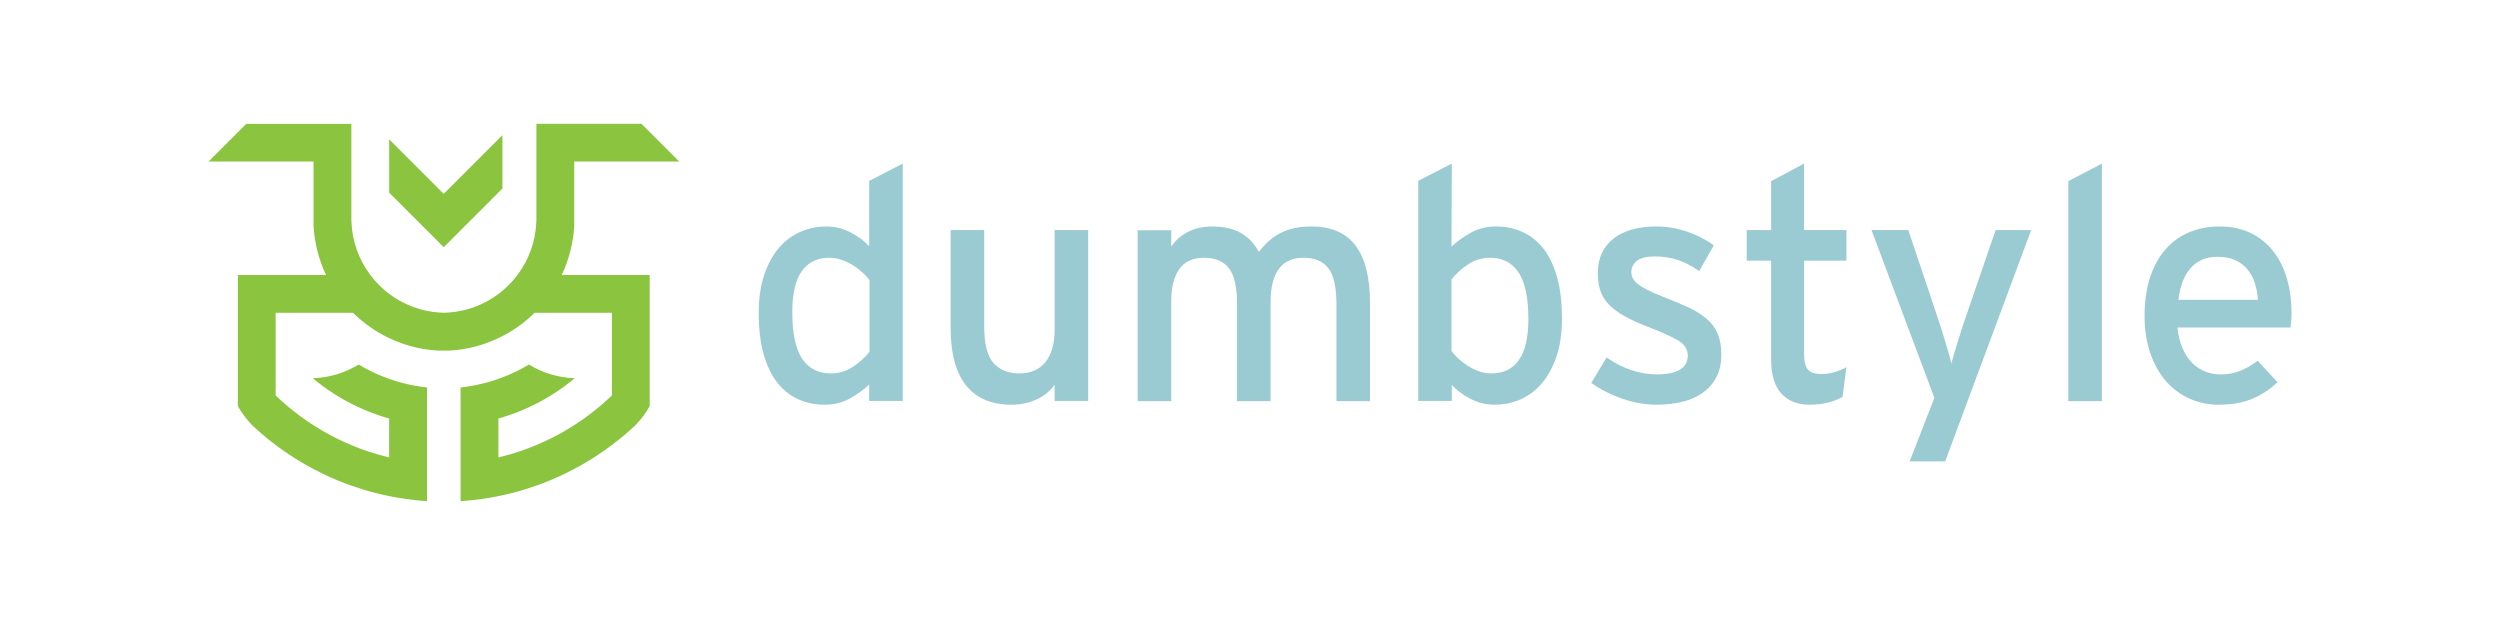
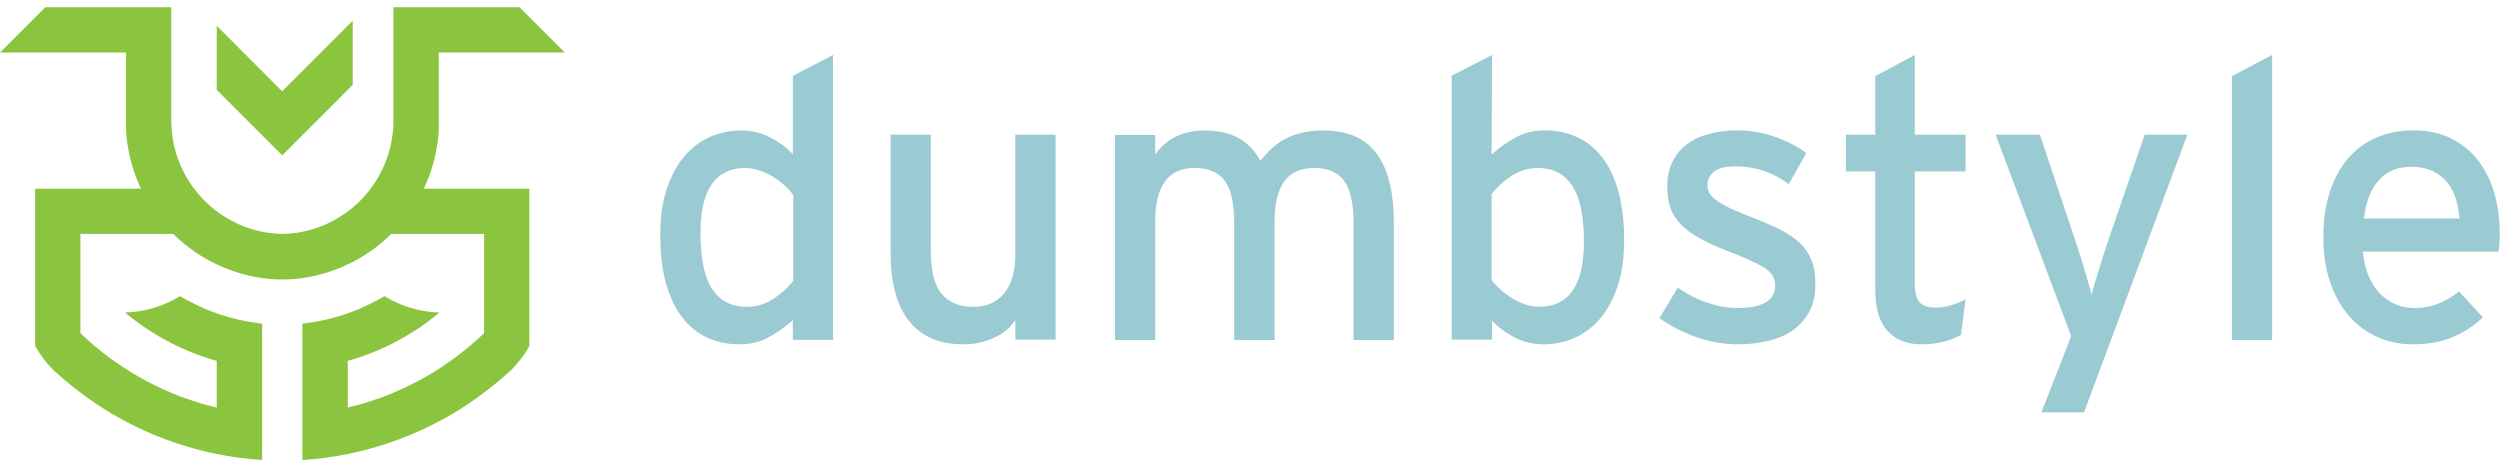
- <svg xmlns="http://www.w3.org/2000/svg" id="Layer_1" data-name="Layer 1" viewBox="0 0 1728 432">
-   <defs>
-     <style>
-       .cls-1 {
-         fill: #9acad2;
-       }
- 
-       .cls-2 {
-         fill: #8bc53f;
-       }
-     </style>
-   </defs>
+ <svg xmlns="http://www.w3.org/2000/svg" version="1.2" viewBox="0 0 1728 323" width="1728" height="323">
+   <style>
+ 		.s0 { fill: #8bc53f } 
+ 		.s1 { fill: #9acad2 } 
+ 	</style>
  <g>
-     <polygon class="cls-2" points="347.29 93.39 347.29 130.28 343.68 133.9 339.8 137.77 339.7 137.88 325.19 152.39 321.21 156.36 313.66 163.92 306.7 170.88 299.74 163.92 295.06 159.24 273.59 137.77 269.72 133.9 268.99 133.17 268.99 96.29 270.24 97.54 306.69 133.99 306.74 133.94 343.72 96.96 344.32 96.36 347.29 93.39" />
-     <path class="cls-2" d="M388.13,190.06h60.94v90.69c-2.77,4.87-6.14,9.34-10.02,13.32l-.61,.57c-1.38,1.28-2.78,2.54-4.19,3.77-.71,.62-1.42,1.24-2.14,1.84-2.98,2.54-6.05,4.99-9.18,7.35-3.14,2.37-6.36,4.64-9.65,6.82-5.32,3.52-10.83,6.79-16.5,9.79-2.34,1.24-4.71,2.43-7.11,3.58-6.17,2.95-12.53,5.59-19.04,7.89-2.5,.89-5.02,1.72-7.56,2.5-6.07,1.88-12.27,3.46-18.58,4.74-3.84,.78-7.72,1.45-11.65,2-4.78,.67-9.62,1.17-14.5,1.49v-78.61c1.09-.12,2.18-.25,3.26-.4,.13-.02,.25-.04,.38-.05,.37-.05,.75-.11,1.12-.16,1.21-.19,2.41-.39,3.61-.61,.49-.09,.97-.18,1.45-.28,.02,0,.04,0,.05,0,.33-.07,.67-.14,1-.2,0,0,0,0,.01,0,.56-.11,1.11-.23,1.67-.36,.29-.06,.59-.13,.88-.19,.05,0,.09-.02,.14-.03,.45-.1,.91-.21,1.36-.33,.38-.09,.76-.19,1.13-.28,.71-.18,1.42-.37,2.13-.56,.61-.16,1.21-.33,1.81-.51,1.11-.33,2.22-.67,3.32-1.02,.41-.13,.82-.27,1.22-.4,.2-.07,.41-.14,.62-.21,.33-.11,.66-.23,1-.34,.05-.01,.09-.03,.13-.05,.37-.14,.74-.27,1.12-.41,.22-.08,.44-.16,.66-.24,.33-.12,.65-.24,.97-.37,.04-.01,.08-.03,.11-.04,.46-.18,.92-.36,1.37-.54,.48-.19,.96-.38,1.44-.58,.46-.19,.91-.38,1.37-.57,.05-.02,.11-.05,.17-.07,.44-.19,.88-.38,1.31-.58,.47-.21,.94-.42,1.41-.64,.37-.17,.75-.34,1.12-.52,.22-.1,.43-.2,.65-.31,.52-.25,1.03-.5,1.54-.76,.61-.31,1.22-.61,1.82-.93,.04-.02,.08-.04,.12-.06,.61-.32,1.21-.64,1.81-.97,1.34-.73,2.65-1.48,3.96-2.26,9.29,5.66,20.1,9.07,31.67,9.48-.15,.13-.3,.25-.45,.37-.13,.1-.25,.21-.38,.32-.23,.19-.46,.38-.69,.56-.36,.29-.72,.58-1.08,.87-.22,.18-.44,.35-.66,.52-.12,.1-.24,.2-.37,.29-.05,.05-.11,.09-.17,.14-.33,.25-.65,.51-.98,.75-.91,.7-1.83,1.38-2.75,2.05-.36,.26-.71,.52-1.07,.77-.05,.04-.1,.08-.15,.11-.17,.12-.33,.24-.51,.36-.03,.02-.06,.05-.09,.06-.48,.33-.96,.67-1.44,1-.37,.26-.75,.51-1.12,.76-.33,.22-.65,.44-.98,.65-.05,.04-.11,.07-.17,.11-.42,.28-.85,.56-1.29,.83-.37,.24-.75,.48-1.12,.72-.33,.21-.67,.42-1.01,.63-.29,.19-.59,.37-.88,.54-.63,.38-1.26,.76-1.9,1.13-.36,.22-.73,.42-1.09,.64-.51,.29-1.03,.59-1.55,.88,0,0,0,0,0,0-.21,.11-.42,.23-.63,.34-.51,.28-1.01,.56-1.52,.83-.11,.06-.22,.12-.33,.18-.59,.32-1.17,.62-1.77,.93-.1,.05-.2,.11-.31,.16-1.36,.7-2.73,1.37-4.11,2.02-.46,.22-.92,.43-1.39,.65-.48,.22-.96,.43-1.44,.65-.92,.41-1.84,.8-2.76,1.2-.47,.2-.94,.39-1.42,.59-.54,.22-1.08,.44-1.63,.65-.82,.32-1.64,.64-2.46,.94-.83,.31-1.65,.6-2.48,.9-.56,.19-1.11,.39-1.67,.58-.61,.21-1.22,.41-1.83,.61h0c-.59,.19-1.19,.37-1.78,.56-.1,.03-.2,.06-.3,.09-.54,.16-1.08,.33-1.63,.48-.18,.05-.36,.11-.54,.16-.14,.04-.28,.08-.42,.12-.14,.05-.28,.08-.42,.12v26.88c.08-.02,.16-.04,.24-.06,.44-.1,.87-.21,1.3-.32,1.12-.27,2.23-.56,3.34-.86,.42-.11,.84-.23,1.26-.35,.4-.1,.79-.22,1.19-.33,.51-.14,1.02-.29,1.53-.44,1.91-.56,3.79-1.15,5.67-1.78,.4-.13,.8-.27,1.2-.41,.36-.12,.71-.24,1.07-.37,.42-.14,.83-.29,1.24-.44,.84-.3,1.68-.6,2.51-.92,.36-.13,.71-.27,1.07-.41,.36-.14,.72-.28,1.08-.42,.05-.02,.11-.05,.17-.07,.26-.1,.52-.2,.78-.31,.15-.06,.3-.12,.45-.18,.42-.17,.85-.34,1.27-.52,1.86-.76,3.71-1.56,5.53-2.39,.52-.24,1.04-.47,1.55-.71,.05-.03,.09-.05,.14-.07,.61-.28,1.21-.57,1.82-.87,.74-.36,1.48-.72,2.22-1.09,.49-.24,.98-.49,1.47-.74,.58-.3,1.16-.6,1.74-.9,.04-.02,.08-.05,.12-.07,.44-.23,.88-.47,1.31-.7,.64-.34,1.28-.69,1.91-1.04,.37-.21,.74-.42,1.12-.63,.38-.21,.76-.43,1.14-.65,.51-.29,1.02-.59,1.53-.89,.63-.37,1.25-.75,1.88-1.13,.58-.35,1.16-.7,1.73-1.07,.97-.61,1.94-1.22,2.89-1.85,.3-.2,.61-.39,.9-.6,.49-.33,.98-.65,1.47-.98,.53-.36,1.06-.72,1.59-1.09,.13-.09,.25-.17,.38-.26,.43-.3,.86-.61,1.29-.91,.56-.39,1.11-.79,1.66-1.19,0-.01,.02-.02,.04-.03,.49-.36,.99-.73,1.48-1.09,1.67-1.25,3.33-2.54,4.96-3.85,.53-.42,1.06-.85,1.58-1.29,.05-.04,.09-.07,.13-.1,.48-.4,.96-.8,1.44-1.21,.23-.19,.46-.38,.68-.58,.05-.04,.09-.07,.13-.11,.17-.14,.33-.28,.5-.43,2.3-1.98,4.54-4.03,6.73-6.13v-57.11h-52.3s-1.12,0-1.12,0h0c-2.94,2.9-6.09,5.6-9.4,8.08h0c-1.13,.84-2.28,1.66-3.45,2.46-3.5,2.37-7.16,4.51-10.98,6.38-.39,.2-.79,.39-1.19,.58-2.74,1.3-5.56,2.47-8.44,3.49h0c-.15,.06-.29,.11-.44,.16-.32,.11-.65,.23-.97,.33-.47,.16-.94,.32-1.42,.47-.14,.05-.29,.09-.44,.14-.34,.11-.68,.21-1.02,.32-.37,.11-.73,.22-1.09,.32-.3,.09-.59,.17-.89,.25-.43,.12-.87,.24-1.3,.35h0c-.36,.09-.71,.19-1.07,.27-.12,.03-.23,.06-.35,.09-.35,.09-.7,.17-1.06,.25-.25,.06-.5,.11-.74,.17-.35,.08-.7,.16-1.06,.23-.43,.09-.86,.18-1.29,.26-.13,.02-.26,.05-.38,.07,0,0-.01,0-.02,0-.36,.07-.72,.14-1.08,.2-.02,0-.04,0-.05,0-.36,.06-.72,.13-1.08,.19-.24,.04-.48,.08-.72,.12-.4,.06-.81,.12-1.21,.18-1.39,.2-2.78,.37-4.18,.5-1.23,.12-2.47,.21-3.71,.28h-7.5c-1.24-.07-2.48-.16-3.71-.28-1.4-.14-2.79-.3-4.18-.5-.4-.06-.81-.12-1.21-.18-.24-.04-.48-.08-.72-.12-.36-.06-.72-.12-1.08-.19-.02,0-.04,0-.05,0-.36-.06-.72-.13-1.08-.2,0,0-.01,0-.02,0-.13-.02-.26-.05-.38-.07-.43-.09-.86-.17-1.29-.26-.36-.07-.71-.15-1.06-.23-.25-.05-.5-.11-.74-.17-.36-.08-.71-.17-1.06-.25-.12-.03-.23-.05-.35-.09-.36-.09-.71-.18-1.07-.27h0c-.44-.11-.87-.23-1.3-.35-.3-.08-.59-.17-.89-.25-.37-.1-.73-.21-1.09-.32-.34-.1-.68-.21-1.02-.32-.15-.05-.29-.09-.44-.14-.48-.15-.95-.31-1.42-.47-.33-.11-.65-.22-.97-.33-.15-.05-.29-.1-.44-.15h0c-2.88-1.03-5.69-2.19-8.44-3.5-.4-.19-.79-.38-1.19-.58-3.82-1.87-7.49-4.01-10.98-6.38-1.17-.79-2.32-1.61-3.45-2.46h0c-3.31-2.48-6.45-5.18-9.4-8.08h0s-1.12,0-1.12,0h0s-52.3,0-52.3,0v57.11c2.19,2.1,4.43,4.14,6.73,6.13,.16,.14,.33,.28,.5,.43,.05,.04,.09,.07,.13,.11,.23,.2,.46,.39,.68,.58,.48,.41,.96,.8,1.44,1.21,.04,.03,.08,.07,.13,.1,.52,.43,1.05,.87,1.58,1.29,1.63,1.31,3.29,2.6,4.96,3.85,.49,.37,.98,.73,1.48,1.09,.02,0,.03,.01,.04,.03,.55,.4,1.11,.8,1.66,1.19,.43,.31,.86,.61,1.29,.91,.13,.09,.25,.18,.38,.26,.53,.37,1.06,.73,1.59,1.09,.49,.33,.98,.65,1.47,.98,.3,.2,.6,.4,.9,.6,.96,.62,1.92,1.24,2.89,1.85,.57,.36,1.15,.71,1.73,1.07,.63,.38,1.26,.75,1.88,1.13,.51,.3,1.02,.6,1.53,.89,.38,.22,.76,.44,1.14,.65,.37,.21,.74,.42,1.12,.63,.63,.35,1.27,.7,1.91,1.04,.43,.24,.88,.47,1.31,.7,.04,.02,.08,.05,.12,.07,.58,.3,1.16,.6,1.74,.9,.49,.25,.98,.5,1.47,.74,.74,.37,1.47,.73,2.22,1.09,.6,.29,1.21,.58,1.82,.87,.05,.02,.1,.04,.14,.07,.51,.24,1.03,.47,1.55,.71,1.82,.83,3.67,1.63,5.53,2.39,.42,.18,.85,.35,1.27,.52,.15,.06,.3,.12,.45,.18,.26,.1,.52,.21,.78,.31,.05,.02,.11,.05,.17,.07,.36,.14,.72,.28,1.08,.42,.36,.14,.71,.28,1.07,.41,.84,.32,1.67,.62,2.51,.92,.41,.15,.82,.3,1.24,.44,.36,.13,.71,.25,1.07,.37,.4,.14,.8,.28,1.2,.41,1.87,.63,3.76,1.22,5.67,1.78,.51,.15,1.02,.3,1.53,.44,.39,.11,.79,.23,1.19,.33,.42,.12,.84,.23,1.26,.35,1.11,.3,2.22,.59,3.34,.86,.43,.11,.87,.22,1.3,.32,.08,.02,.16,.04,.24,.06v-26.88c-.14-.04-.28-.08-.42-.12-.14-.04-.28-.08-.42-.12-.18-.05-.36-.1-.54-.16-.55-.16-1.09-.32-1.63-.48-.1-.03-.2-.06-.3-.09-.59-.19-1.19-.37-1.78-.56h0c-.61-.2-1.22-.4-1.83-.61-.56-.19-1.11-.38-1.67-.58-.83-.29-1.66-.59-2.48-.9-.82-.31-1.64-.62-2.46-.94-.55-.22-1.09-.43-1.63-.65-.47-.19-.94-.39-1.42-.59-.93-.39-1.85-.79-2.76-1.2-.48-.22-.96-.44-1.44-.65-.46-.21-.93-.43-1.39-.65-1.38-.65-2.75-1.33-4.11-2.02-.1-.05-.2-.11-.31-.16-.59-.3-1.18-.61-1.77-.93-.11-.06-.22-.12-.33-.18-.51-.27-1.02-.55-1.52-.83-.21-.11-.42-.23-.63-.34,0,0,0,0,0,0-.52-.29-1.03-.59-1.55-.88-.37-.21-.73-.42-1.09-.64-.64-.37-1.27-.75-1.9-1.13-.29-.18-.59-.36-.88-.54-.34-.21-.67-.42-1.01-.63-.37-.23-.75-.47-1.12-.72-.43-.27-.86-.55-1.29-.83-.06-.04-.11-.07-.17-.11-.33-.22-.65-.43-.98-.65-.37-.25-.75-.51-1.12-.76-.48-.33-.96-.66-1.44-1-.03-.02-.06-.04-.09-.06-.17-.12-.34-.23-.51-.36-.05-.03-.1-.07-.15-.11-.36-.25-.71-.51-1.07-.77-.93-.67-1.84-1.35-2.75-2.05-.33-.25-.65-.5-.98-.75-.06-.05-.12-.09-.17-.14-.13-.09-.25-.19-.37-.29-.22-.17-.44-.34-.66-.52-.37-.29-.72-.58-1.08-.87-.23-.19-.46-.37-.69-.56-.13-.11-.25-.21-.38-.32-.15-.13-.3-.25-.45-.37,11.57-.4,22.38-3.81,31.67-9.48,1.3,.78,2.62,1.53,3.96,2.26,.6,.33,1.21,.65,1.81,.97,.04,.02,.08,.05,.12,.06,.61,.32,1.21,.62,1.82,.93,.51,.26,1.02,.51,1.54,.76,.22,.1,.43,.21,.65,.31,.37,.18,.74,.35,1.12,.52,.47,.22,.93,.43,1.41,.64,.43,.2,.87,.39,1.31,.58,.05,.02,.11,.05,.17,.07,.46,.19,.91,.38,1.37,.57,.47,.2,.95,.4,1.44,.58,.46,.19,.91,.37,1.37,.54,.04,.01,.08,.03,.11,.04,.32,.13,.64,.25,.97,.37,.22,.09,.44,.17,.66,.24,.37,.14,.74,.27,1.12,.41,.05,.02,.09,.04,.13,.05,.33,.12,.66,.23,1,.34,.21,.07,.42,.14,.62,.21,.41,.14,.82,.27,1.22,.4,1.1,.36,2.21,.7,3.32,1.02,.6,.18,1.2,.35,1.81,.51,.7,.19,1.42,.38,2.13,.56,.37,.09,.75,.19,1.13,.28,.45,.11,.91,.22,1.36,.33,.05,0,.09,.02,.14,.03,.29,.07,.59,.14,.88,.19,.56,.13,1.11,.25,1.67,.36,0,0,0,0,.01,0,.33,.07,.66,.14,1,.2,.02,0,.04,0,.05,0,.48,.1,.97,.19,1.45,.28,1.2,.22,2.4,.42,3.61,.61,.37,.05,.75,.11,1.12,.16,.13,.02,.25,.04,.38,.05,1.08,.15,2.17,.28,3.26,.4v78.61c-4.88-.32-9.72-.82-14.5-1.49-3.92-.56-7.81-1.22-11.65-2-6.31-1.28-12.51-2.86-18.58-4.74-2.54-.78-5.06-1.61-7.56-2.5-6.51-2.3-12.87-4.93-19.04-7.89-2.4-1.14-4.77-2.34-7.11-3.58-5.67-3-11.17-6.27-16.5-9.79-3.29-2.18-6.51-4.45-9.65-6.82-3.14-2.36-6.2-4.8-9.18-7.35-.72-.61-1.43-1.22-2.14-1.84-1.42-1.23-2.82-2.49-4.19-3.77l-.61-.57c-3.88-3.98-7.25-8.46-10.02-13.32v-90.69h60.94s-.01-.03-.02-.05c-.05-.11-.09-.21-.14-.32-.18-.37-.35-.75-.52-1.13-.26-.55-.5-1.11-.74-1.66-.09-.2-.18-.41-.26-.61-.19-.45-.37-.91-.56-1.36,0,0,0,0,0-.01-.21-.53-.42-1.07-.62-1.6-.02-.05-.04-.09-.06-.14,0-.02-.01-.04-.02-.06,0,0,0-.01,0-.02-.16-.43-.33-.87-.48-1.31-1.95-5.45-3.41-11.14-4.3-17.02-.05-.28-.09-.56-.13-.85-.01-.1-.03-.19-.04-.29l-.14-1c-.03-.23-.05-.45-.08-.67-.04-.32-.08-.64-.11-.97-.19-1.65-.32-3.31-.42-4.99v-44.37h-72.54l14.71-14.7,5.54-5.54,5.79-5.79h72.65v64.37c0,.28,0,.56,0,.84s0,.56,0,.84c0,.57,.02,1.15,.05,1.72,.53,13.72,5.29,26.36,13.02,36.65,0,.02,.02,.03,.04,.05,4.51,6,10.03,11.2,16.31,15.34,1.19,.79,2.41,1.54,3.66,2.25,.71,.41,1.43,.79,2.16,1.17,2.32,1.21,4.72,2.28,7.18,3.21,3.18,1.2,6.49,2.15,9.89,2.84,1.3,.26,2.61,.49,3.94,.67,.08,0,.16,.02,.24,.03,2.45,.33,4.93,.53,7.46,.58,2.52-.05,5.01-.25,7.46-.58,.08,0,.16-.02,.24-.03,1.33-.19,2.64-.41,3.94-.67,3.4-.69,6.7-1.64,9.89-2.84,2.46-.93,4.87-2,7.18-3.21,.73-.38,1.44-.77,2.16-1.17,1.25-.71,2.46-1.46,3.66-2.25,6.28-4.14,11.8-9.34,16.31-15.34,.01-.01,.03-.03,.04-.05,7.72-10.29,12.49-22.93,13.02-36.65,.02-.57,.04-1.14,.05-1.72,0-.28,0-.56,0-.84s0-.56,0-.84V85.59h72.65l11.34,11.34,14.71,14.7h-72.54v44.37c-.09,1.67-.23,3.34-.42,4.99-.04,.33-.07,.65-.11,.97-.03,.23-.05,.45-.08,.67-.05,.33-.09,.67-.14,1-.01,.1-.03,.19-.04,.29-.04,.28-.08,.56-.13,.85-.89,5.88-2.34,11.57-4.3,17.02-.16,.44-.32,.88-.48,1.31,0,0,0,.01,0,.02,0,.02-.01,.04-.02,.06-.02,.05-.04,.09-.06,.14-.2,.54-.41,1.07-.62,1.6,0,0,0,0,0,.01-.19,.46-.37,.91-.56,1.36-.09,.2-.18,.41-.26,.61-.23,.56-.48,1.11-.74,1.66-.17,.38-.34,.75-.52,1.13-.05,.11-.09,.21-.14,.32,0,.01-.01,.03-.02,.05Z" />
-   </g>
-   <g>
-     <path class="cls-1" d="M600.78,277.12v-11.26c-4.36,3.94-9.01,7.25-13.96,9.9-4.95,2.65-10.59,3.98-16.89,3.98s-12.24-1.2-17.79-3.6c-5.56-2.4-10.4-6.15-14.53-11.26-4.13-5.1-7.36-11.67-9.68-19.71-2.33-8.03-3.49-17.68-3.49-28.94,0-10.06,1.27-18.84,3.83-26.35,2.55-7.51,5.97-13.74,10.25-18.69,4.28-4.96,9.24-8.63,14.86-11.04,5.63-2.4,11.52-3.6,17.68-3.6s11.63,1.37,16.89,4.1c5.25,2.73,9.53,5.92,12.84,9.56v-45.16l23.2-11.97v164.05h-23.2Zm.23-83.5c-1.35-1.79-3.01-3.58-4.96-5.37-1.95-1.79-4.13-3.43-6.53-4.93-2.4-1.49-4.99-2.72-7.77-3.7-2.78-.97-5.6-1.46-8.45-1.46-8.41,0-14.79,3.1-19.14,9.29-4.36,6.2-6.53,15.57-6.53,28.11,0,14.93,2.29,25.76,6.87,32.48,4.58,6.72,11.15,10.08,19.71,10.08,5.55,0,10.66-1.53,15.32-4.59,4.65-3.06,8.48-6.53,11.49-10.42v-49.5Z" />
-     <path class="cls-1" d="M728.94,277.12v-11.26c-3.01,4.4-7.17,7.81-12.5,10.24-5.33,2.43-11.08,3.64-17.23,3.64-13.82,0-24.29-4.43-31.42-13.29-7.13-8.86-10.7-22.07-10.7-39.64v-67.79h23.2v66.74c0,11.99,2.14,20.38,6.42,25.17,4.28,4.79,10.25,7.19,17.91,7.19s13.81-2.62,18.02-7.87c4.2-5.24,6.31-12.66,6.31-22.25v-68.99h23.2v118.1h-23.2Z" />
-     <path class="cls-1" d="M923.76,277.26v-66.74c0-11.98-1.88-20.37-5.63-25.17-3.76-4.79-9.46-7.19-17.12-7.19s-13.55,2.62-17.23,7.87c-3.68,5.24-5.52,12.66-5.52,22.25v68.99h-23.2v-66.74c0-11.98-1.88-20.37-5.63-25.17-3.75-4.79-9.46-7.19-17.12-7.19s-13.55,2.62-17.23,7.87c-3.68,5.24-5.52,12.66-5.52,22.25v68.99h-23.2v-118.1h23.2v11.26c3-4.4,6.91-7.81,11.71-10.24,4.8-2.43,10.28-3.64,16.44-3.64,8.11,0,14.75,1.48,19.93,4.44,5.18,2.96,9.35,7.32,12.5,13.09,2.1-2.73,4.31-5.16,6.64-7.28,2.33-2.13,4.92-3.95,7.77-5.47,2.85-1.52,6.04-2.69,9.57-3.53,3.53-.83,7.62-1.25,12.28-1.25,13.81,0,24.02,4.43,30.63,13.29,6.61,8.86,9.91,22.07,9.91,39.64v67.79h-23.2Z" />
-     <path class="cls-1" d="M1079.62,220.05c0,10.21-1.27,19.03-3.82,26.46-2.55,7.43-5.96,13.63-10.22,18.58-4.27,4.95-9.21,8.64-14.82,11.04-5.62,2.4-11.49,3.6-17.63,3.6s-11.6-1.37-16.84-4.1c-5.24-2.73-9.51-5.92-12.8-9.56v11.04h-23.2V125l23.2-11.93-.22,57.35c4.35-3.94,9.01-7.24,13.96-9.9,4.95-2.65,10.59-3.98,16.89-3.98s12.24,1.2,17.79,3.6c5.55,2.4,10.4,6.16,14.53,11.26,4.13,5.11,7.36,11.68,9.68,19.71,2.33,8.03,3.49,17.68,3.49,28.94Zm-23.2,.66c0-14.93-2.28-25.75-6.84-32.48-4.56-6.72-11.1-10.08-19.62-10.08-5.53,0-10.62,1.53-15.25,4.59-4.64,3.06-8.45,6.53-11.44,10.41v49.5c1.34,1.79,2.99,3.58,4.93,5.37,1.94,1.79,4.11,3.44,6.5,4.93,2.39,1.49,4.93,2.72,7.63,3.7,2.69,.97,5.53,1.45,8.52,1.45,8.37,0,14.73-3.1,19.06-9.29,4.34-6.19,6.5-15.57,6.5-28.11Z" />
-     <path class="cls-1" d="M1189.76,244.83c0,6.61-1.25,12.13-3.76,16.55-2.5,4.43-5.8,8-9.89,10.7-4.1,2.7-8.81,4.66-14.15,5.86s-10.94,1.8-16.79,1.8c-8.11,0-16.18-1.43-24.21-4.28-8.03-2.85-15.06-6.45-21.06-10.81l10.59-17.57c5.55,3.91,11.3,6.83,17.23,8.78,5.93,1.95,11.67,2.93,17.23,2.93,14.42,0,21.62-4.35,21.62-13.06,0-4.5-2.44-8.11-7.32-10.81-4.88-2.7-11.6-5.7-20.16-9.01-6.31-2.4-11.68-4.84-16.1-7.32-4.43-2.48-8.03-5.14-10.81-8-2.78-2.85-4.77-6.04-5.97-9.57-1.2-3.53-1.8-7.62-1.8-12.27,0-5.25,.96-9.91,2.9-13.96,1.93-4.05,4.68-7.43,8.25-10.14,3.57-2.7,7.82-4.73,12.75-6.08,4.93-1.35,10.33-2.03,16.18-2.03,7.51,0,14.75,1.2,21.73,3.6,6.98,2.4,13.1,5.56,18.36,9.46l-10.13,17.79c-4.81-3.45-9.69-6-14.64-7.66-4.96-1.65-10.29-2.48-15.99-2.48s-9.84,1.01-12.39,3.04c-2.55,2.03-3.83,4.62-3.83,7.77,0,1.5,.3,2.89,.91,4.17,.61,1.28,1.74,2.59,3.4,3.94,1.66,1.35,3.89,2.74,6.69,4.17,2.8,1.43,6.46,3.04,11,4.84,6.65,2.56,12.48,4.99,17.47,7.32,4.99,2.33,9.19,4.96,12.59,7.88,3.4,2.93,5.94,6.35,7.6,10.25,1.66,3.91,2.5,8.64,2.5,14.19Z" />
-     <path class="cls-1" d="M1273.55,274.33c-2.85,1.65-6.19,2.96-10.02,3.94-3.83,.98-8.07,1.46-12.73,1.46-8.26,0-14.75-2.55-19.48-7.66-4.73-5.1-7.1-12.99-7.1-23.65v-68.25h-16.89v-21.17h16.89v-33.78l22.75-12.16v45.95h29.28v21.17h-29.28v64.19c0,5.56,.94,9.31,2.82,11.26,1.87,1.95,4.99,2.93,9.35,2.93,3,0,6.08-.49,9.23-1.46,3.15-.97,5.78-2.06,7.88-3.27l-2.7,20.49Z" />
-     <path class="cls-1" d="M1344.49,318.93h-24.55l17.12-43.92-43.47-115.99h25.45l19.37,57.88c.9,2.55,1.88,5.48,2.93,8.78,1.05,3.3,2.06,6.61,3.04,9.91,.97,3.3,1.88,6.35,2.7,9.12,.82,2.78,1.39,4.99,1.69,6.64,.45-1.8,1.09-4.09,1.91-6.87,.82-2.78,1.72-5.74,2.7-8.9,.97-3.15,1.99-6.34,3.04-9.57,1.05-3.23,2.03-6.12,2.93-8.67l20.05-58.33h24.55l-59.46,159.91Z" />
-     <path class="cls-1" d="M1429.63,277.26V125.23l23.2-12.16v164.19h-23.2Z" />
-     <path class="cls-1" d="M1583.91,215.78c0,2.1-.08,4.09-.23,5.97-.15,1.88-.3,3.42-.45,4.62h-78.16c.6,5.71,1.8,10.59,3.6,14.64,1.8,4.05,4.05,7.4,6.76,10.02,2.7,2.63,5.7,4.58,9.01,5.86,3.3,1.28,6.76,1.91,10.36,1.91,4.96,0,9.49-.82,13.63-2.48,4.13-1.65,8.14-3.98,12.05-6.98l13.74,14.86c-5.26,4.96-11.11,8.78-17.57,11.49-6.46,2.7-14.19,4.05-23.2,4.05-6.91,0-13.48-1.35-19.71-4.05-6.23-2.7-11.68-6.68-16.33-11.94-4.66-5.25-8.33-11.71-11.04-19.37-2.7-7.66-4.05-16.36-4.05-26.13s1.27-18.92,3.83-26.58c2.55-7.66,6.08-14.08,10.59-19.26,4.5-5.18,9.95-9.12,16.33-11.82,6.38-2.7,13.4-4.05,21.06-4.05,8.41,0,15.73,1.58,21.96,4.73,6.23,3.15,11.41,7.43,15.54,12.84,4.13,5.41,7.21,11.71,9.23,18.92,2.03,7.21,3.04,14.79,3.04,22.75Zm-23.2-8.56c-.3-4.05-1.01-7.88-2.14-11.49-1.13-3.6-2.81-6.76-5.07-9.46-2.25-2.7-5.07-4.84-8.45-6.42-3.38-1.58-7.47-2.36-12.27-2.36-7.81,0-14,2.59-18.58,7.77-4.58,5.18-7.4,12.5-8.45,21.96h54.96Z" />
+     <g>
+       <path class="s0" d="m243.8 14.4v44.2l-4.4 4.4-4.6 4.6-0.1 0.2-17.5 17.4-4.7 4.7-9.1 9.1-8.3 8.4-8.4-8.4-5.6-5.6-25.8-25.8-4.6-4.6-0.9-0.9v-44.3l1.5 1.5 43.7 43.8 0.1-0.1 44.4-44.4 0.7-0.7 3.6-3.5z" />
+       <path class="s0" d="m292.8 130.4h73.1v108.8c-3.3 5.9-7.4 11.2-12 16l-0.7 0.7q-2.5 2.3-5.1 4.5-1.3 1.1-2.5 2.2-5.4 4.6-11.1 8.8-5.6 4.3-11.5 8.2-9.6 6.4-19.8 11.8-4.3 2.2-8.6 4.3-11.1 5.3-22.8 9.4-4.5 1.6-9.1 3-10.9 3.4-22.3 5.7-6.9 1.4-14 2.4-8.6 1.2-17.4 1.8v-94.3q2-0.2 3.9-0.5 0.3 0 0.5-0.1 0.7-0.1 1.3-0.2 2.2-0.3 4.4-0.7 0.8-0.2 1.7-0.3 0 0 0.1 0 0.6-0.2 1.2-0.3 0 0 0 0 1-0.2 2-0.4 0.5-0.1 1-0.2 0.1 0 0.2-0.1 0.8-0.1 1.6-0.4 0.7-0.1 1.4-0.3 1.3-0.3 2.6-0.7 1-0.3 2.1-0.6 2-0.6 4-1.2 0.7-0.2 1.5-0.5 0.3-0.1 0.7-0.2 0.6-0.2 1.2-0.4 0.1-0.1 0.2-0.1 0.6-0.3 1.3-0.5 0.4-0.1 0.8-0.3 0.6-0.2 1.2-0.4 0-0.1 0.1-0.1 0.8-0.3 1.6-0.6 0.9-0.4 1.8-0.7 0.8-0.4 1.6-0.7 0.1 0 0.2-0.1 0.8-0.3 1.6-0.7 0.8-0.4 1.7-0.8 0.7-0.3 1.3-0.6 0.4-0.2 0.8-0.4 0.9-0.4 1.9-0.9 1.1-0.5 2.1-1.1 0.1 0 0.2-0.1 1.1-0.5 2.2-1.1 2.4-1.3 4.7-2.7c11.2 6.8 24.1 10.9 38 11.3q-0.2 0.3-0.5 0.5-0.2 0.2-0.5 0.4-0.4 0.3-0.8 0.6-0.7 0.6-1.3 1.1-0.4 0.3-0.8 0.6-0.2 0.2-0.4 0.4-0.1 0-0.2 0.1-0.6 0.5-1.2 0.9-1.7 1.3-3.3 2.5-0.7 0.5-1.3 0.9-0.1 0.1-0.2 0.2-0.3 0.2-0.6 0.4 0 0-0.1 0.1-0.9 0.6-1.7 1.2-0.7 0.4-1.4 0.9-0.6 0.4-1.1 0.7-0.1 0.1-0.3 0.2-0.7 0.5-1.5 1-0.7 0.4-1.3 0.8-0.6 0.4-1.3 0.8-0.5 0.3-1 0.6-1.1 0.7-2.3 1.4-0.6 0.4-1.3 0.8-0.9 0.5-1.9 1-0.3 0.2-0.7 0.4-0.9 0.5-1.8 1-0.2 0.1-0.4 0.2-1.1 0.6-2.2 1.2-0.1 0.1-0.3 0.2-2.5 1.2-5 2.4-0.8 0.4-1.6 0.8-0.9 0.3-1.8 0.7-1.6 0.8-3.3 1.5-0.8 0.3-1.7 0.7-0.9 0.4-1.9 0.8-1.5 0.5-3 1.1-1.5 0.5-3 1.1-1 0.3-2 0.7-1.1 0.3-2.2 0.7-1 0.3-2.1 0.7-0.2 0-0.4 0.1-0.9 0.3-1.9 0.6-0.3 0.1-0.7 0.1-0.2 0.1-0.5 0.2-0.2 0.1-0.5 0.1v32.3q0.2 0 0.3-0.1 0.8-0.2 1.6-0.4 2-0.5 4-1 0.7-0.2 1.5-0.4 0.7-0.2 1.4-0.4 0.9-0.3 1.9-0.5 3.4-1 6.8-2.2 0.7-0.2 1.4-0.5 0.6-0.2 1.3-0.4 0.7-0.3 1.5-0.5 1.5-0.6 3-1.1 0.6-0.3 1.3-0.5 0.6-0.3 1.3-0.5 0.1-0.1 0.2-0.1 0.4-0.2 0.9-0.4 0.3-0.1 0.6-0.2 0.7-0.3 1.5-0.6 3.3-1.4 6.6-2.9 0.9-0.4 1.9-0.9 0.1 0 0.1 0 1.1-0.5 2.2-1.1 1.4-0.6 2.7-1.3 0.9-0.4 1.8-0.9 1-0.5 2-1.1 0.1 0 0.2 0 0.8-0.5 1.6-0.9 1.1-0.6 2.2-1.2 0.7-0.4 1.4-0.8 0.7-0.4 1.4-0.8 0.9-0.5 1.8-1 1.1-0.7 2.3-1.4 1-0.6 2-1.3 1.8-1.1 3.5-2.2 0.5-0.3 1.1-0.7 0.9-0.6 1.7-1.2 1-0.6 1.9-1.3 0.3-0.2 0.5-0.3 0.8-0.6 1.6-1.1 1-0.7 1.9-1.4 0.1-0.1 0.1-0.1 0.9-0.6 1.8-1.3 3-2.2 5.9-4.6 1-0.8 1.9-1.5 0.1-0.1 0.2-0.2 0.8-0.7 1.7-1.4 0.4-0.4 0.8-0.7 0.1-0.1 0.2-0.1 0.3-0.3 0.6-0.6 4.1-3.5 8.1-7.3v-68.6h-62.8-1.4c-3.5 3.5-7.3 6.8-11.2 9.7q-2.1 1.6-4.2 3-6.3 4.3-13.2 7.7-0.7 0.3-1.4 0.6-4.9 2.4-10.1 4.2-0.3 0.1-0.5 0.2-0.6 0.2-1.2 0.4-0.8 0.3-1.7 0.6-0.3 0.1-0.5 0.2-0.6 0.1-1.3 0.3-0.6 0.2-1.3 0.4-0.5 0.2-1 0.3-0.8 0.2-1.6 0.4-0.6 0.2-1.3 0.4-0.2 0-0.4 0.1-0.6 0.1-1.3 0.3-0.4 0.1-0.9 0.2-0.6 0.1-1.2 0.3-0.8 0.1-1.6 0.3-0.2 0-0.4 0.1 0 0-0.1 0-0.6 0.1-1.3 0.2 0 0 0 0-0.7 0.1-1.3 0.2-0.4 0.1-0.9 0.2-0.7 0.1-1.4 0.2-2.5 0.3-5 0.6-2.3 0.2-4.5 0.3h-9q-2.2-0.1-4.5-0.3-2.5-0.3-5-0.6-0.7-0.1-1.4-0.2-0.5-0.1-0.9-0.2-0.6-0.1-1.3-0.2 0 0 0 0-0.7-0.1-1.3-0.2 0 0-0.1 0-0.2-0.1-0.4-0.1-0.8-0.2-1.6-0.3-0.6-0.2-1.2-0.3-0.5-0.1-0.9-0.2-0.7-0.2-1.3-0.3-0.2-0.1-0.4-0.1-0.7-0.2-1.3-0.4-0.8-0.2-1.6-0.4-0.5-0.1-1-0.3-0.7-0.2-1.3-0.4-0.7-0.1-1.3-0.3-0.2-0.1-0.5-0.2-0.9-0.3-1.7-0.6-0.6-0.2-1.2-0.4-0.2-0.1-0.5-0.2-5.2-1.8-10.1-4.2-0.7-0.3-1.4-0.6-6.9-3.4-13.2-7.7-2.1-1.4-4.2-3-5.9-4.4-11.2-9.7h-1.4-62.8v68.6q4 3.8 8.1 7.3 0.3 0.3 0.6 0.6 0.1 0 0.2 0.1 0.4 0.3 0.8 0.7 0.9 0.7 1.7 1.4 0.1 0.1 0.2 0.2 0.9 0.7 1.9 1.5 2.9 2.4 5.9 4.6 0.9 0.7 1.8 1.3 0 0 0.1 0.1 1 0.7 1.9 1.4 0.8 0.6 1.6 1.1 0.2 0.2 0.5 0.3 0.9 0.7 1.9 1.3 0.8 0.6 1.7 1.2 0.6 0.3 1.1 0.7 1.7 1.1 3.5 2.2 1 0.7 2 1.3 1.2 0.7 2.3 1.4 0.9 0.5 1.8 1 0.7 0.4 1.4 0.8 0.7 0.4 1.4 0.8 1.1 0.6 2.2 1.2 0.8 0.4 1.6 0.9 0.1 0 0.2 0 1 0.6 2 1.1 0.9 0.5 1.8 0.9 1.3 0.7 2.7 1.3 1.1 0.5 2.2 1.1 0.1 0 0.1 0 1 0.5 1.9 0.9 3.3 1.5 6.6 2.9 0.8 0.3 1.5 0.6 0.3 0.1 0.6 0.2 0.5 0.2 0.9 0.4 0.1 0 0.2 0.1 0.7 0.2 1.3 0.5 0.7 0.2 1.3 0.5 1.5 0.5 3 1.1 0.8 0.2 1.5 0.5 0.7 0.2 1.3 0.4 0.7 0.3 1.4 0.5 3.4 1.2 6.8 2.2 1 0.2 1.9 0.5 0.7 0.2 1.4 0.4 0.8 0.2 1.5 0.4 2 0.5 4 1 0.8 0.2 1.6 0.4 0.1 0.1 0.3 0.1v-32.3q-0.3 0-0.5-0.1-0.3-0.1-0.5-0.2-0.4 0-0.7-0.1-1-0.3-1.9-0.6-0.2-0.1-0.4-0.1-1.1-0.4-2.1-0.7-1.1-0.4-2.2-0.7-1-0.4-2-0.7-1.5-0.6-3-1.1-1.5-0.6-3-1.1-1-0.4-1.9-0.8-0.9-0.4-1.7-0.7-1.7-0.7-3.3-1.5-0.9-0.4-1.8-0.7-0.8-0.4-1.6-0.8-2.5-1.2-5-2.4-0.1-0.1-0.3-0.2-1.1-0.6-2.2-1.2-0.2-0.1-0.4-0.2-0.9-0.5-1.8-1-0.4-0.2-0.7-0.4-1-0.5-1.9-1-0.7-0.4-1.3-0.8-1.2-0.7-2.3-1.4-0.5-0.3-1-0.6-0.6-0.4-1.3-0.8-0.6-0.4-1.3-0.8-0.8-0.5-1.5-1-0.1-0.1-0.3-0.2-0.5-0.3-1.1-0.7-0.7-0.5-1.4-0.9-0.8-0.6-1.7-1.2-0.1-0.1-0.1-0.1-0.3-0.2-0.6-0.4-0.1-0.1-0.2-0.2-0.6-0.4-1.3-0.9-1.7-1.2-3.3-2.5-0.6-0.4-1.2-0.9-0.1-0.1-0.2-0.1-0.2-0.2-0.4-0.4-0.4-0.3-0.8-0.6-0.7-0.5-1.3-1.1-0.4-0.3-0.8-0.6-0.3-0.2-0.5-0.4-0.3-0.2-0.5-0.5c13.9-0.4 26.8-4.5 38-11.3q2.3 1.4 4.7 2.7 1.1 0.6 2.2 1.1 0.1 0.1 0.2 0.1 1 0.6 2.1 1.1 1 0.5 1.9 0.9 0.4 0.2 0.8 0.4 0.6 0.3 1.3 0.6 0.8 0.4 1.7 0.8 0.8 0.4 1.6 0.7 0.1 0.1 0.2 0.1 0.8 0.3 1.6 0.7 0.9 0.3 1.8 0.7 0.8 0.3 1.6 0.6 0.1 0 0.1 0.1 0.6 0.2 1.2 0.4 0.4 0.2 0.8 0.3 0.6 0.2 1.3 0.5 0.1 0 0.2 0.1 0.6 0.2 1.2 0.4 0.4 0.1 0.7 0.2 0.8 0.3 1.5 0.5 2 0.6 4 1.2 1.1 0.3 2.1 0.6 1.3 0.4 2.6 0.7 0.7 0.2 1.4 0.3 0.8 0.2 1.6 0.4 0.1 0 0.2 0.1 0.5 0.1 1 0.2 1 0.2 2 0.4 0 0 0 0 0.6 0.2 1.2 0.3 0.1 0 0.1 0 0.9 0.1 1.7 0.3 2.2 0.4 4.4 0.7 0.6 0.1 1.3 0.2 0.2 0.1 0.5 0.1 1.9 0.3 3.9 0.5v94.3q-8.8-0.6-17.4-1.8-7.1-1-14-2.4-11.4-2.3-22.3-5.7-4.6-1.4-9.1-3-11.7-4.1-22.8-9.4-4.3-2.1-8.6-4.3-10.2-5.4-19.8-11.8-5.9-3.9-11.5-8.2-5.7-4.2-11.1-8.8-1.2-1.1-2.5-2.2-2.6-2.2-5.1-4.5l-0.7-0.7c-4.6-4.8-8.7-10.2-12-16v-108.8h73.1q0 0 0-0.1-0.1-0.2-0.2-0.4-0.3-0.6-0.6-1.3-0.5-1-0.9-2-0.1-0.4-0.3-0.8-0.3-0.8-0.7-1.6 0 0 0 0-0.3-1-0.7-1.9 0-0.1-0.1-0.2 0 0 0-0.1 0 0 0 0-0.3-0.8-0.6-1.6c-2.3-6.5-4.1-13.3-5.1-20.4q-0.1-0.5-0.2-1 0-0.2 0-0.3l-0.2-1.2q-0.1-0.5-0.1-0.8-0.1-0.6-0.1-1.2-0.4-3-0.5-6v-53.2h-87.1l17.7-17.7 6.6-6.6 7-7h87.1v77.3q0 0.5 0 1 0 0.5 0 1 0 1 0.1 2c0.6 16.5 6.3 31.7 15.6 44q0 0.1 0.1 0.1c5.4 7.2 12 13.4 19.5 18.4q2.2 1.4 4.4 2.7 1.3 0.7 2.6 1.4 4.2 2.2 8.6 3.9 5.8 2.1 11.9 3.4 2.4 0.4 4.7 0.8 0.2 0 0.3 0 4.4 0.6 9 0.7 4.5-0.1 8.9-0.7 0.2 0 0.3 0 2.4-0.4 4.8-0.8 6.1-1.3 11.8-3.4 4.5-1.7 8.6-3.9 1.3-0.7 2.6-1.4 2.3-1.3 4.4-2.7c7.6-5 14.2-11.2 19.6-18.4q0 0 0-0.1c9.3-12.3 15-27.5 15.7-44q0-1 0-2 0-0.5 0-1 0-0.5 0-1v-77.3h87.2l13.6 13.6 17.7 17.7h-87.1v53.2q-0.1 3-0.5 6 0 0.6-0.1 1.2-0.1 0.4-0.1 0.8-0.1 0.6-0.2 1.2 0 0.1 0 0.3-0.1 0.5-0.2 1c-1 7.1-2.8 13.9-5.1 20.4q-0.3 0.8-0.6 1.6 0 0 0 0 0 0.1 0 0.1-0.1 0.1-0.1 0.2-0.4 1-0.8 1.9 0 0 0 0-0.3 0.8-0.6 1.6-0.2 0.4-0.3 0.8-0.5 1-0.9 2-0.3 0.7-0.7 1.3 0 0.2-0.1 0.4 0 0 0 0.1z" />
+     </g>
+     <g>
+       <path fill-rule="evenodd" class="s1" d="m548 234.9v-13.6q-7.9 7.1-16.8 11.9-8.9 4.8-20.2 4.8-11.4 0-21.4-4.3-10-4.3-17.4-13.5-7.5-9.2-11.7-23.7-4.1-14.4-4.1-34.7 0-18.1 4.6-31.6 4.6-13.6 12.3-22.5 7.7-8.9 17.8-13.2 10.1-4.3 21.2-4.3c7.4 0 14 1.6 20.3 4.9q9.4 4.9 15.4 11.5v-54.2l27.8-14.4v196.9h-27.8zm0.3-100.2q-2.5-3.3-6-6.5-3.5-3.2-7.8-5.9-4.3-2.7-9.3-4.4-5.1-1.8-10.2-1.8-15.1 0-23 11.2-7.8 11.1-7.8 33.7 0 26.9 8.2 39 8.3 12.1 23.7 12.1 10 0 18.4-5.5 8.4-5.5 13.8-12.5v-59.5z" />
+       <path class="s1" d="m701.8 234.9v-13.6q-5.4 8-15 12.3-9.6 4.4-20.7 4.4-24.9 0-37.7-16-12.8-15.9-12.8-47.5v-81.4h27.8v80.1q0 21.6 7.7 30.2 7.7 8.7 21.5 8.7c9.2 0 16.6-3.2 21.6-9.5q7.6-9.4 7.6-26.7v-82.8h27.8v141.7h-27.8z" />
+       <path class="s1" d="m935.6 235v-80.1q0-21.5-6.8-30.2-6.7-8.6-20.5-8.6c-9.2 0-16.3 3.1-20.7 9.4q-6.6 9.5-6.6 26.7v82.8h-27.9v-80.1q0-21.5-6.7-30.2-6.8-8.6-20.6-8.6c-9.2 0-16.2 3.1-20.6 9.4q-6.7 9.5-6.7 26.8v82.7h-27.8v-141.7h27.8v13.5q5.4-7.9 14.1-12.3 8.6-4.3 19.7-4.3 14.6 0 23.9 5.3 9.4 5.3 15 15.7 3.8-4.9 8-8.7 4.2-3.9 9.3-6.6 5.2-2.7 11.5-4.2 6.4-1.5 14.8-1.5 24.8 0 36.7 15.9 11.9 16 11.9 47.6v81.3h-27.8z" />
+       <path fill-rule="evenodd" class="s1" d="m1122.6 166.4q0 18.3-4.6 31.7-4.5 13.4-12.2 22.3-7.7 8.9-17.8 13.3-10.1 4.3-21.2 4.3c-7.3 0-13.9-1.7-20.2-4.9q-9.4-5-15.3-11.5v13.2h-27.9v-182.5l27.9-14.3-0.3 68.8q7.8-7.1 16.8-11.9 8.9-4.8 20.2-4.8 11.4 0 21.4 4.4 10 4.3 17.4 13.5 7.5 9.2 11.6 23.6 4.2 14.5 4.2 34.8zm-27.8 0.8q0-26.9-8.2-39-8.2-12.1-23.6-12.1-9.9 0-18.3 5.5-8.3 5.5-13.7 12.5v59.4q2.4 3.2 5.9 6.4 3.5 3.3 7.8 5.9 4.3 2.7 9.2 4.5 4.8 1.7 10.2 1.7 15.1 0 22.9-11.1 7.8-11.2 7.8-33.8z" />
+       <path class="s1" d="m1254.8 196.1q0 11.9-4.5 19.9-4.5 7.9-11.9 12.8-7.3 4.9-17 7-9.6 2.2-20.1 2.2-14.6 0-29.1-5.1-14.4-5.2-25.2-13l12.7-21.1q10 7 20.7 10.5 10.6 3.6 20.6 3.6 26 0 26-15.7 0-8.1-8.8-13-8.8-4.8-24.2-10.8-11.4-4.3-19.3-8.8-8-4.4-13-9.6-5-5.1-7.2-11.5-2.1-6.3-2.1-14.7 0-9.5 3.5-16.8 3.4-7.2 9.9-12.1 6.4-4.9 15.3-7.3 8.8-2.5 19.4-2.5 13.5 0 26.1 4.4 12.5 4.3 22 11.3l-12.2 21.4q-8.6-6.2-17.5-9.2-9-3-19.2-3-10.3 0-14.9 3.6-4.6 3.7-4.6 9.4 0 2.7 1.1 5 1.1 2.3 4.1 4.7 3 2.4 8 5 5 2.6 13.2 5.8 12 4.6 21 8.8 9 4.2 15.1 9.5 6.1 5.2 9.1 12.3 3 7 3 17z" />
+       <path class="s1" d="m1355.4 231.5q-5.2 3-12.1 4.7-6.8 1.8-15.2 1.8-14.9 0-23.4-9.2-8.5-9.2-8.5-28.4v-81.9h-20.3v-25.4h20.3v-40.5l27.3-14.6v55.1h35.1v25.4h-35.1v77.1q0 10 3.4 13.5 3.3 3.5 11.2 3.5 5.4 0 11.1-1.8 5.6-1.7 9.4-3.9l-3.2 24.6z" />
+       <path class="s1" d="m1440.5 285h-29.5l20.6-52.7-52.2-139.2h30.6l23.2 69.5q1.6 4.6 3.5 10.5 1.9 6 3.7 11.9 1.7 6 3.2 11 1.5 5 2 7.9 0.9-3.2 2.3-8.2 1.5-5 3.3-10.7 1.7-5.7 3.6-11.5 1.9-5.8 3.5-10.4l24.1-70h29.5l-71.4 191.9z" />
+       <path class="s1" d="m1542.7 235v-182.4l27.8-14.6v197z" />
+       <path fill-rule="evenodd" class="s1" d="m1727.8 161.2q0 3.8-0.2 7.2-0.3 3.4-0.6 5.5h-93.8q1.1 10.3 4.3 17.6 3.3 7.3 8.1 12 4.9 4.8 10.9 7.1 5.9 2.3 12.4 2.3 8.9 0 16.4-3 7.4-3 14.4-8.4l16.5 17.8q-9.5 9-21.1 13.8-11.6 4.9-27.8 4.9-12.5 0-23.7-4.9-11.2-4.8-19.6-14.3-8.4-9.4-13.2-23.2-4.9-13.8-4.9-31.4c0-11.7 1.5-22.7 4.6-31.9q4.6-13.8 12.7-23.1 8.1-9.3 19.6-14.2 11.5-4.9 25.3-4.9 15.1 0 26.3 5.7 11.3 5.7 18.7 15.4 7.4 9.8 11.1 22.7 3.6 13 3.6 27.3zm-27.8-10.2q-0.6-7.3-2.6-13.8-2-6.5-6.1-11.4-4-4.8-10.1-7.7-6.1-2.8-14.7-2.8-14.1 0-22.3 9.3-8.3 9.3-10.2 26.4z" />
+     </g>
  </g>
</svg>
